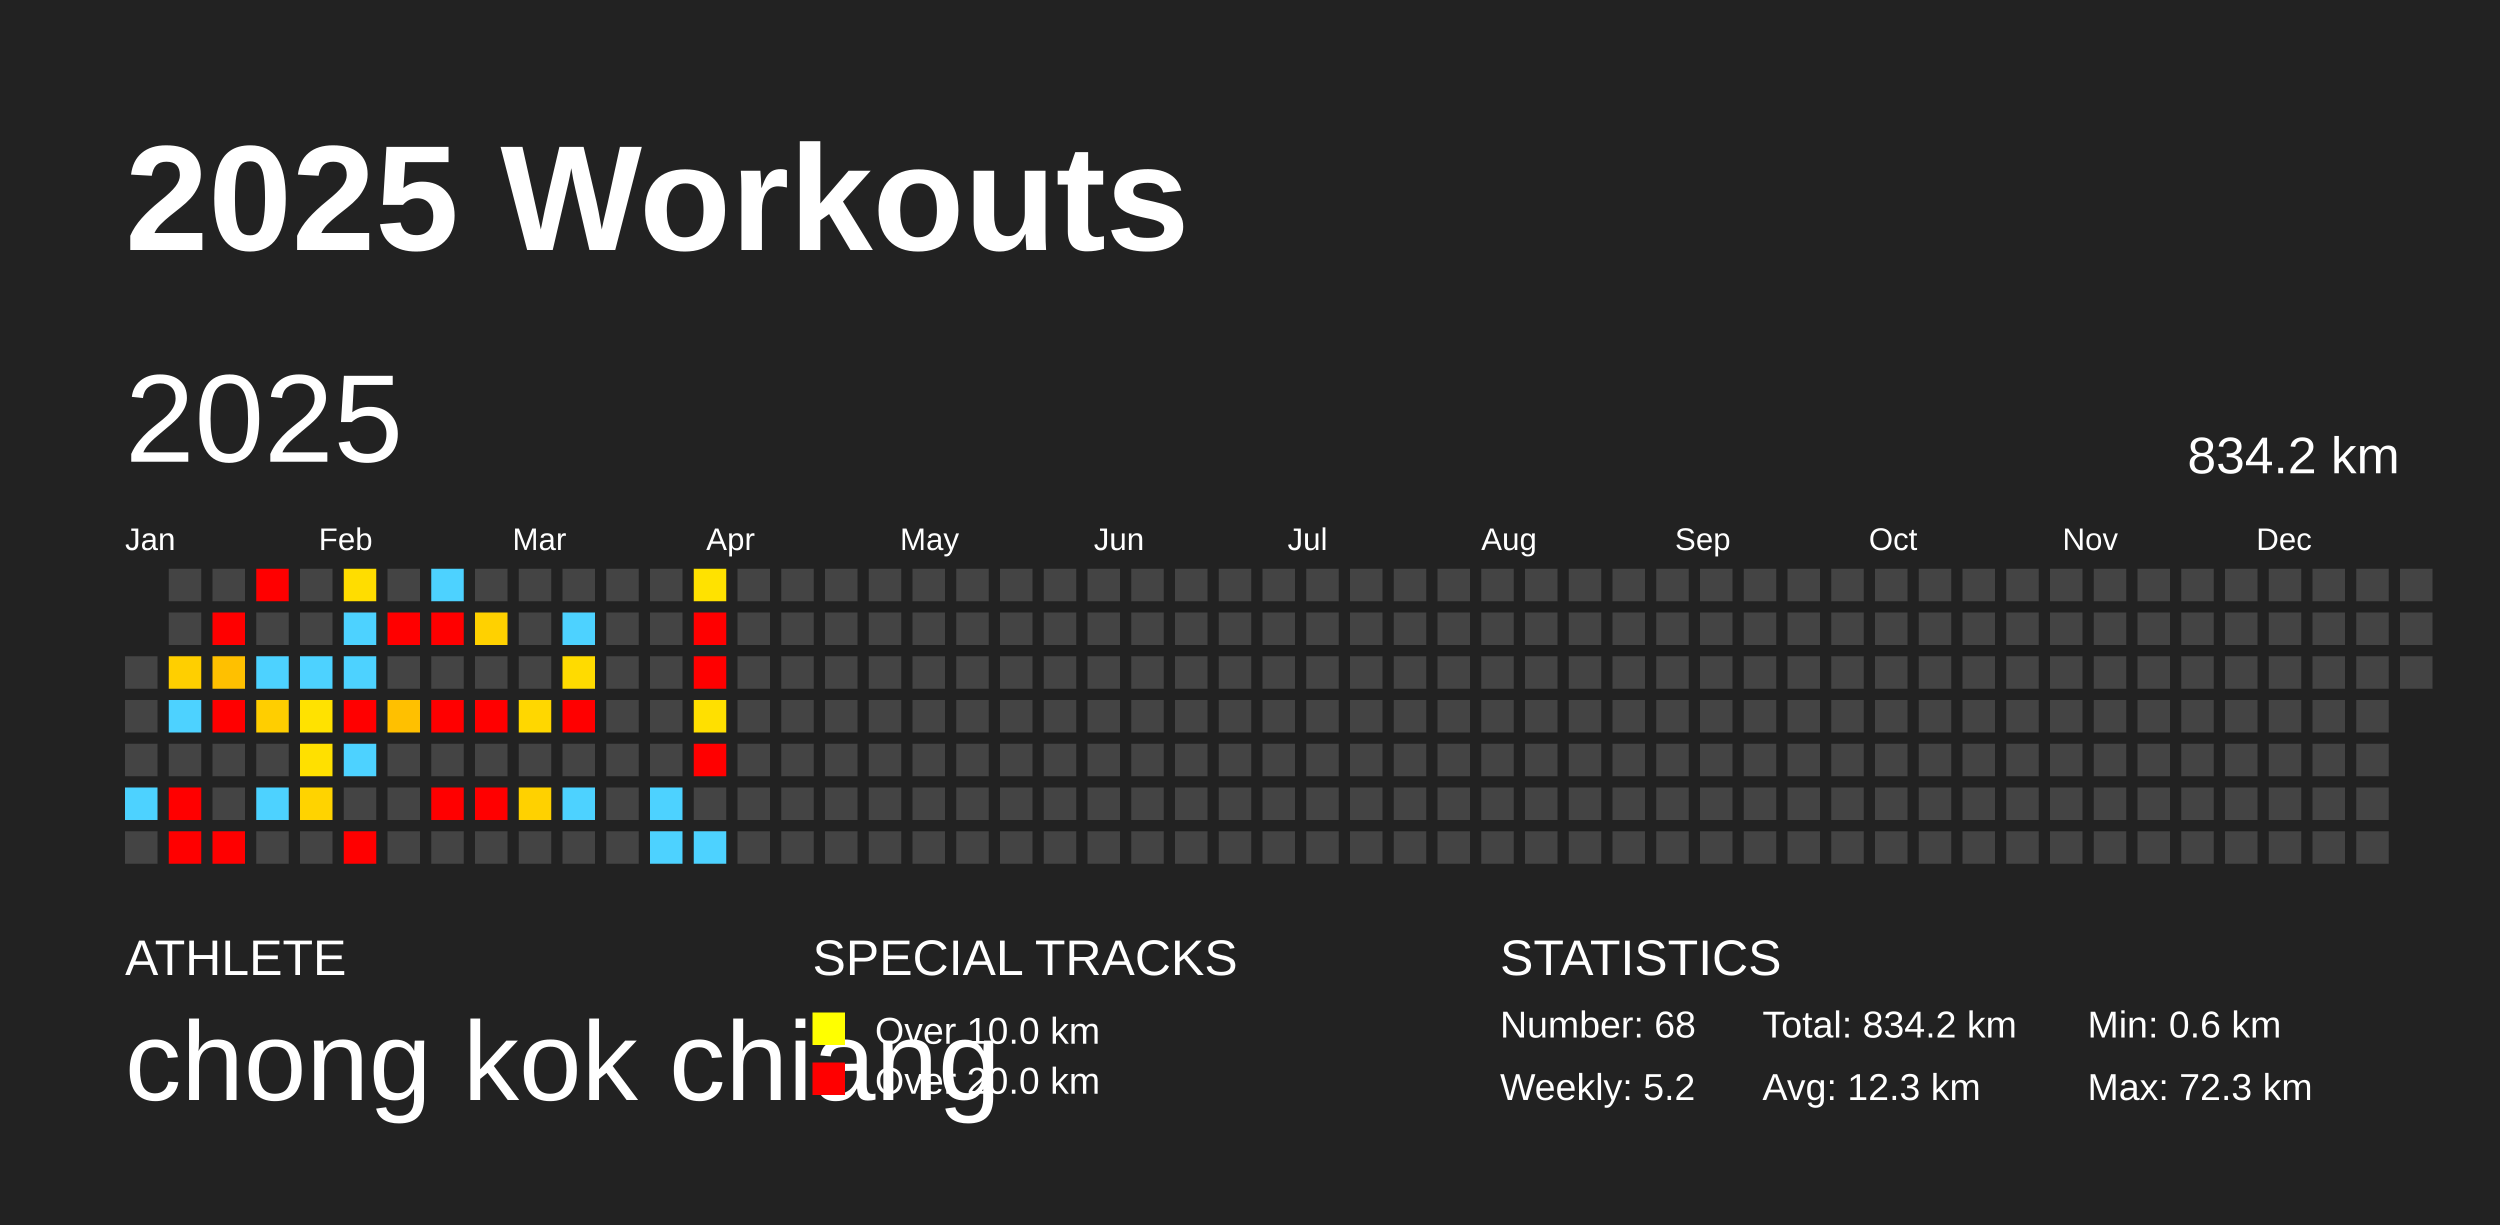
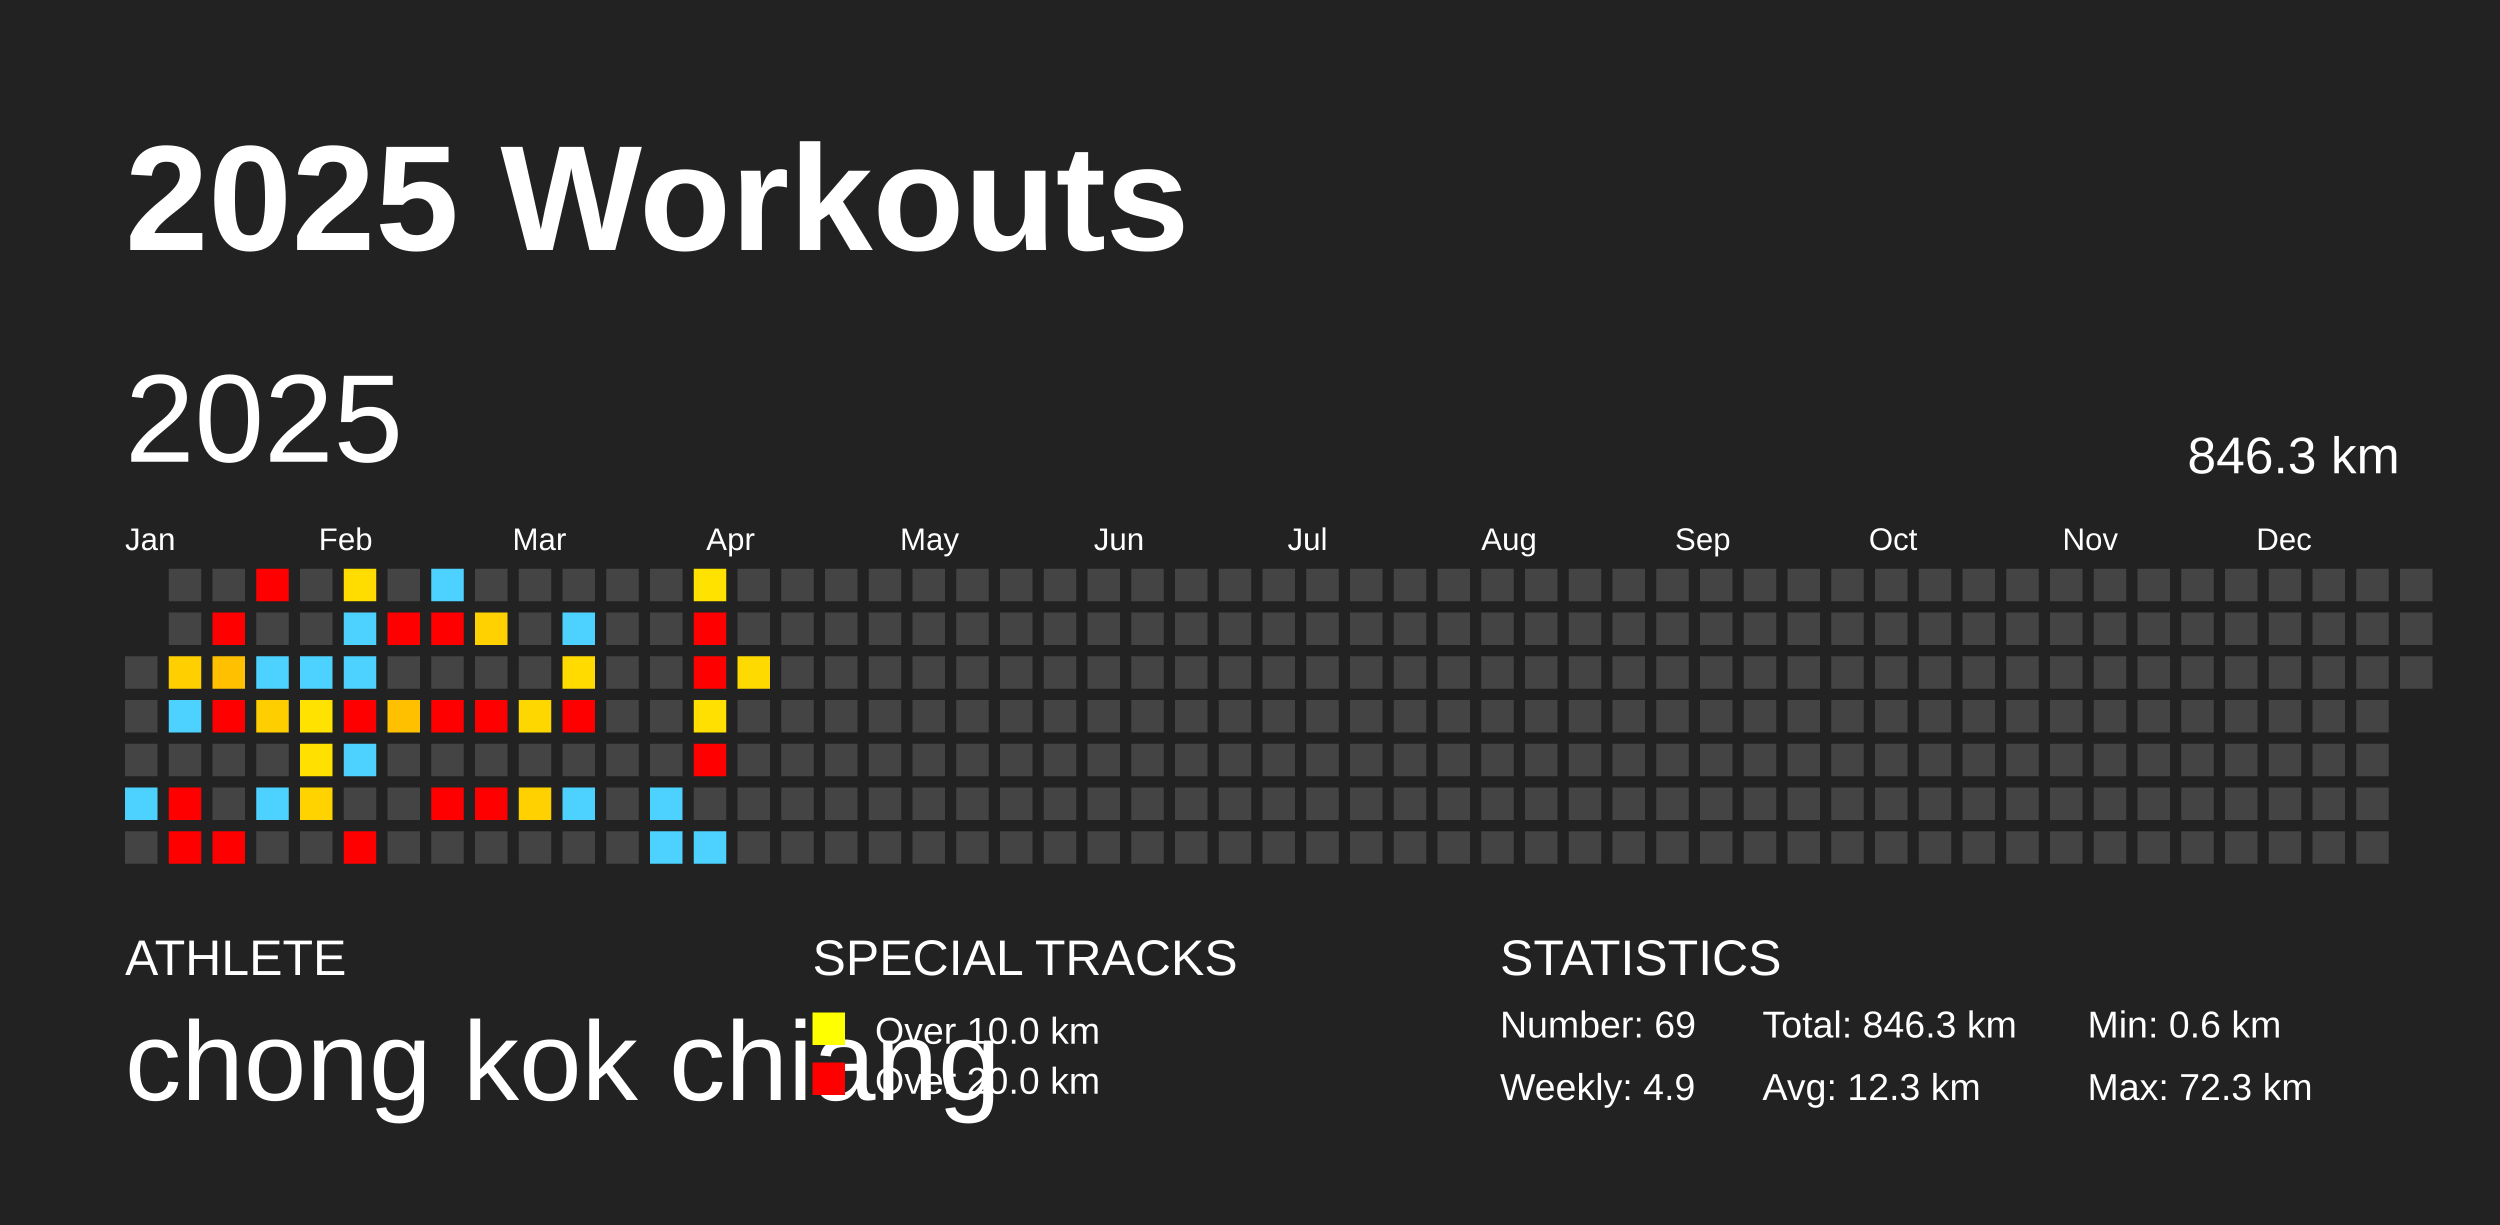
<svg xmlns="http://www.w3.org/2000/svg" baseProfile="full" height="98mm" version="1.1" viewBox="0,0,200,98" width="200mm">
  <defs />
  <rect fill="#222222" height="98" width="200" x="0" y="0" />
  <text fill="#FFFFFF" style="font-size:12px; font-family:Arial; font-weight:bold;" x="10" y="20">2025 Workouts</text>
  <text fill="#FFFFFF" style="font-size:4px; font-family:Arial" x="10" y="78">ATHLETE</text>
  <text fill="#FFFFFF" style="font-size:9px; font-family:Arial" x="10" y="88">chong kok chiang</text>
  <text fill="#FFFFFF" style="font-size:4px; font-family:Arial" x="65" y="78">SPECIAL TRACKS</text>
  <rect fill="yellow" height="2.6" width="2.6" x="65" y="81" />
  <text fill="#FFFFFF" style="font-size:3px; font-family:Arial" x="70" y="83.5">Over 10.0 km</text>
  <rect fill="red" height="2.6" width="2.6" x="65" y="85" />
  <text fill="#FFFFFF" style="font-size:3px; font-family:Arial" x="70" y="87.5">Over 20.0 km</text>
  <text fill="#FFFFFF" style="font-size:4px; font-family:Arial" x="120" y="78">STATISTICS</text>
-   <text fill="#FFFFFF" style="font-size:3px; font-family:Arial" x="120" y="83">Number: 68</text>
-   <text fill="#FFFFFF" style="font-size:3px; font-family:Arial" x="120" y="88">Weekly: 5.2</text>
-   <text fill="#FFFFFF" style="font-size:3px; font-family:Arial" x="141" y="83">Total: 834.2 km</text>
+   <text fill="#FFFFFF" style="font-size:3px; font-family:Arial" x="120" y="83">Number: 69</text>
+   <text fill="#FFFFFF" style="font-size:3px; font-family:Arial" x="120" y="88">Weekly: 4.9</text>
+   <text fill="#FFFFFF" style="font-size:3px; font-family:Arial" x="141" y="83">Total: 846.3 km</text>
  <text fill="#FFFFFF" style="font-size:3px; font-family:Arial" x="141" y="88">Avg: 12.3 km</text>
  <text fill="#FFFFFF" style="font-size:3px; font-family:Arial" x="167" y="83">Min: 0.6 km</text>
  <text fill="#FFFFFF" style="font-size:3px; font-family:Arial" x="167" y="88">Max: 72.3 km</text>
  <text dominant-baseline="hanging" fill="#FFFFFF" style="font-size:10.0px; font-family:Arial;" x="10" y="30">2025</text>
-   <text dominant-baseline="hanging" fill="#FFFFFF" style="font-size:4.125px; font-family:Arial;" x="175" y="35">834.2 km</text>
+   <text dominant-baseline="hanging" fill="#FFFFFF" style="font-size:4.125px; font-family:Arial;" x="175" y="35">846.3 km</text>
  <text fill="#FFFFFF" style="font-size:2.5px; font-family:Arial" x="10.0" y="44">Jan</text>
  <text fill="#FFFFFF" style="font-size:2.5px; font-family:Arial" x="25.5" y="44">Feb</text>
  <text fill="#FFFFFF" style="font-size:2.5px; font-family:Arial" x="41.0" y="44">Mar</text>
  <text fill="#FFFFFF" style="font-size:2.5px; font-family:Arial" x="56.5" y="44">Apr</text>
  <text fill="#FFFFFF" style="font-size:2.5px; font-family:Arial" x="72.0" y="44">May</text>
  <text fill="#FFFFFF" style="font-size:2.5px; font-family:Arial" x="87.5" y="44">Jun</text>
  <text fill="#FFFFFF" style="font-size:2.5px; font-family:Arial" x="103.0" y="44">Jul</text>
  <text fill="#FFFFFF" style="font-size:2.5px; font-family:Arial" x="118.5" y="44">Aug</text>
  <text fill="#FFFFFF" style="font-size:2.5px; font-family:Arial" x="134.0" y="44">Sep</text>
  <text fill="#FFFFFF" style="font-size:2.5px; font-family:Arial" x="149.5" y="44">Oct</text>
  <text fill="#FFFFFF" style="font-size:2.5px; font-family:Arial" x="165.0" y="44">Nov</text>
  <text fill="#FFFFFF" style="font-size:2.5px; font-family:Arial" x="180.5" y="44">Dec</text>
  <rect fill="#444444" height="2.6" width="2.6" x="10.0" y="52.5" />
  <rect fill="#444444" height="2.6" width="2.6" x="10.0" y="56.0" />
  <rect fill="#444444" height="2.6" width="2.6" x="10.0" y="59.5" />
  <rect fill="#4dd2ff" height="2.6" width="2.6" x="10.0" y="63.0" />
  <rect fill="#444444" height="2.6" width="2.6" x="10.0" y="66.5" />
  <rect fill="#444444" height="2.6" width="2.6" x="13.5" y="45.5" />
  <rect fill="#444444" height="2.6" width="2.6" x="13.5" y="49.0" />
  <rect fill="#ffcf00" height="2.6" width="2.6" x="13.5" y="52.5" />
  <rect fill="#4dd2ff" height="2.6" width="2.6" x="13.5" y="56.0" />
  <rect fill="#444444" height="2.6" width="2.6" x="13.5" y="59.5" />
  <rect fill="red" height="2.6" width="2.6" x="13.5" y="63.0" />
  <rect fill="red" height="2.6" width="2.6" x="13.5" y="66.5" />
  <rect fill="#444444" height="2.6" width="2.6" x="17.0" y="45.5" />
  <rect fill="red" height="2.6" width="2.6" x="17.0" y="49.0" />
  <rect fill="#ffc000" height="2.6" width="2.6" x="17.0" y="52.5" />
  <rect fill="red" height="2.6" width="2.6" x="17.0" y="56.0" />
  <rect fill="#444444" height="2.6" width="2.6" x="17.0" y="59.5" />
  <rect fill="#444444" height="2.6" width="2.6" x="17.0" y="63.0" />
  <rect fill="red" height="2.6" width="2.6" x="17.0" y="66.5" />
  <rect fill="red" height="2.6" width="2.6" x="20.5" y="45.5" />
  <rect fill="#444444" height="2.6" width="2.6" x="20.5" y="49.0" />
  <rect fill="#4dd2ff" height="2.6" width="2.6" x="20.5" y="52.5" />
  <rect fill="#ffce00" height="2.6" width="2.6" x="20.5" y="56.0" />
  <rect fill="#444444" height="2.6" width="2.6" x="20.5" y="59.5" />
  <rect fill="#4dd2ff" height="2.6" width="2.6" x="20.5" y="63.0" />
  <rect fill="#444444" height="2.6" width="2.6" x="20.5" y="66.5" />
  <rect fill="#444444" height="2.6" width="2.6" x="24.0" y="45.5" />
  <rect fill="#444444" height="2.6" width="2.6" x="24.0" y="49.0" />
  <rect fill="#4dd2ff" height="2.6" width="2.6" x="24.0" y="52.5" />
  <rect fill="#ffe200" height="2.6" width="2.6" x="24.0" y="56.0" />
  <rect fill="#ffe000" height="2.6" width="2.6" x="24.0" y="59.5" />
  <rect fill="#ffd300" height="2.6" width="2.6" x="24.0" y="63.0" />
  <rect fill="#444444" height="2.6" width="2.6" x="24.0" y="66.5" />
  <rect fill="#ffdd00" height="2.6" width="2.6" x="27.5" y="45.5" />
  <rect fill="#4dd2ff" height="2.6" width="2.6" x="27.5" y="49.0" />
  <rect fill="#4dd2ff" height="2.6" width="2.6" x="27.5" y="52.5" />
  <rect fill="red" height="2.6" width="2.6" x="27.5" y="56.0" />
  <rect fill="#4dd2ff" height="2.6" width="2.6" x="27.5" y="59.5" />
  <rect fill="#444444" height="2.6" width="2.6" x="27.5" y="63.0" />
  <rect fill="red" height="2.6" width="2.6" x="27.5" y="66.5" />
  <rect fill="#444444" height="2.6" width="2.6" x="31.0" y="45.5" />
  <rect fill="red" height="2.6" width="2.6" x="31.0" y="49.0" />
  <rect fill="#444444" height="2.6" width="2.6" x="31.0" y="52.5" />
  <rect fill="#ffc000" height="2.6" width="2.6" x="31.0" y="56.0" />
  <rect fill="#444444" height="2.6" width="2.6" x="31.0" y="59.5" />
  <rect fill="#444444" height="2.6" width="2.6" x="31.0" y="63.0" />
  <rect fill="#444444" height="2.6" width="2.6" x="31.0" y="66.5" />
  <rect fill="#4dd2ff" height="2.6" width="2.6" x="34.5" y="45.5" />
  <rect fill="red" height="2.6" width="2.6" x="34.5" y="49.0" />
  <rect fill="#444444" height="2.6" width="2.6" x="34.5" y="52.5" />
  <rect fill="red" height="2.6" width="2.6" x="34.5" y="56.0" />
  <rect fill="#444444" height="2.6" width="2.6" x="34.5" y="59.5" />
  <rect fill="red" height="2.6" width="2.6" x="34.5" y="63.0" />
  <rect fill="#444444" height="2.6" width="2.6" x="34.5" y="66.5" />
  <rect fill="#444444" height="2.6" width="2.6" x="38.0" y="45.5" />
  <rect fill="#ffd100" height="2.6" width="2.6" x="38.0" y="49.0" />
  <rect fill="#444444" height="2.6" width="2.6" x="38.0" y="52.5" />
  <rect fill="red" height="2.6" width="2.6" x="38.0" y="56.0" />
  <rect fill="#444444" height="2.6" width="2.6" x="38.0" y="59.5" />
  <rect fill="red" height="2.6" width="2.6" x="38.0" y="63.0" />
  <rect fill="#444444" height="2.6" width="2.6" x="38.0" y="66.5" />
  <rect fill="#444444" height="2.6" width="2.6" x="41.5" y="45.5" />
  <rect fill="#444444" height="2.6" width="2.6" x="41.5" y="49.0" />
  <rect fill="#444444" height="2.6" width="2.6" x="41.5" y="52.5" />
  <rect fill="#ffd700" height="2.6" width="2.6" x="41.5" y="56.0" />
  <rect fill="#444444" height="2.6" width="2.6" x="41.5" y="59.5" />
  <rect fill="#ffd100" height="2.6" width="2.6" x="41.5" y="63.0" />
  <rect fill="#444444" height="2.6" width="2.6" x="41.5" y="66.5" />
  <rect fill="#444444" height="2.6" width="2.6" x="45.0" y="45.5" />
  <rect fill="#4dd2ff" height="2.6" width="2.6" x="45.0" y="49.0" />
  <rect fill="#ffdb00" height="2.6" width="2.6" x="45.0" y="52.5" />
  <rect fill="red" height="2.6" width="2.6" x="45.0" y="56.0" />
  <rect fill="#444444" height="2.6" width="2.6" x="45.0" y="59.5" />
  <rect fill="#4dd2ff" height="2.6" width="2.6" x="45.0" y="63.0" />
  <rect fill="#444444" height="2.6" width="2.6" x="45.0" y="66.5" />
  <rect fill="#444444" height="2.6" width="2.6" x="48.5" y="45.5" />
  <rect fill="#444444" height="2.6" width="2.6" x="48.5" y="49.0" />
  <rect fill="#444444" height="2.6" width="2.6" x="48.5" y="52.5" />
  <rect fill="#444444" height="2.6" width="2.6" x="48.5" y="56.0" />
  <rect fill="#444444" height="2.6" width="2.6" x="48.5" y="59.5" />
  <rect fill="#444444" height="2.6" width="2.6" x="48.5" y="63.0" />
  <rect fill="#444444" height="2.6" width="2.6" x="48.5" y="66.5" />
  <rect fill="#444444" height="2.6" width="2.6" x="52.0" y="45.5" />
  <rect fill="#444444" height="2.6" width="2.6" x="52.0" y="49.0" />
  <rect fill="#444444" height="2.6" width="2.6" x="52.0" y="52.5" />
  <rect fill="#444444" height="2.6" width="2.6" x="52.0" y="56.0" />
  <rect fill="#444444" height="2.6" width="2.6" x="52.0" y="59.5" />
  <rect fill="#4dd2ff" height="2.6" width="2.6" x="52.0" y="63.0" />
  <rect fill="#4dd2ff" height="2.6" width="2.6" x="52.0" y="66.5" />
  <rect fill="#ffe200" height="2.6" width="2.6" x="55.5" y="45.5" />
  <rect fill="red" height="2.6" width="2.6" x="55.5" y="49.0" />
  <rect fill="red" height="2.6" width="2.6" x="55.5" y="52.5" />
  <rect fill="#ffe000" height="2.6" width="2.6" x="55.5" y="56.0" />
  <rect fill="red" height="2.6" width="2.6" x="55.5" y="59.5" />
  <rect fill="#444444" height="2.6" width="2.6" x="55.5" y="63.0" />
  <rect fill="#4dd2ff" height="2.6" width="2.6" x="55.5" y="66.5" />
  <rect fill="#444444" height="2.6" width="2.6" x="59.0" y="45.5" />
  <rect fill="#444444" height="2.6" width="2.6" x="59.0" y="49.0" />
-   <rect fill="#444444" height="2.6" width="2.6" x="59.0" y="52.5" />
+   <rect fill="#ffda00" height="2.6" width="2.6" x="59.0" y="52.5" />
  <rect fill="#444444" height="2.6" width="2.6" x="59.0" y="56.0" />
  <rect fill="#444444" height="2.6" width="2.6" x="59.0" y="59.5" />
  <rect fill="#444444" height="2.6" width="2.6" x="59.0" y="63.0" />
  <rect fill="#444444" height="2.6" width="2.6" x="59.0" y="66.5" />
  <rect fill="#444444" height="2.6" width="2.6" x="62.5" y="45.5" />
  <rect fill="#444444" height="2.6" width="2.6" x="62.5" y="49.0" />
  <rect fill="#444444" height="2.6" width="2.6" x="62.5" y="52.5" />
  <rect fill="#444444" height="2.6" width="2.6" x="62.5" y="56.0" />
  <rect fill="#444444" height="2.6" width="2.6" x="62.5" y="59.5" />
  <rect fill="#444444" height="2.6" width="2.6" x="62.5" y="63.0" />
  <rect fill="#444444" height="2.6" width="2.6" x="62.5" y="66.5" />
  <rect fill="#444444" height="2.6" width="2.6" x="66.0" y="45.5" />
  <rect fill="#444444" height="2.6" width="2.6" x="66.0" y="49.0" />
  <rect fill="#444444" height="2.6" width="2.6" x="66.0" y="52.5" />
  <rect fill="#444444" height="2.6" width="2.6" x="66.0" y="56.0" />
  <rect fill="#444444" height="2.6" width="2.6" x="66.0" y="59.5" />
  <rect fill="#444444" height="2.6" width="2.6" x="66.0" y="63.0" />
  <rect fill="#444444" height="2.6" width="2.6" x="66.0" y="66.5" />
  <rect fill="#444444" height="2.6" width="2.6" x="69.5" y="45.5" />
  <rect fill="#444444" height="2.6" width="2.6" x="69.5" y="49.0" />
  <rect fill="#444444" height="2.6" width="2.6" x="69.5" y="52.5" />
  <rect fill="#444444" height="2.6" width="2.6" x="69.5" y="56.0" />
  <rect fill="#444444" height="2.6" width="2.6" x="69.5" y="59.5" />
  <rect fill="#444444" height="2.6" width="2.6" x="69.5" y="63.0" />
  <rect fill="#444444" height="2.6" width="2.6" x="69.5" y="66.5" />
  <rect fill="#444444" height="2.6" width="2.6" x="73.0" y="45.5" />
  <rect fill="#444444" height="2.6" width="2.6" x="73.0" y="49.0" />
  <rect fill="#444444" height="2.6" width="2.6" x="73.0" y="52.5" />
  <rect fill="#444444" height="2.6" width="2.6" x="73.0" y="56.0" />
  <rect fill="#444444" height="2.6" width="2.6" x="73.0" y="59.5" />
  <rect fill="#444444" height="2.6" width="2.6" x="73.0" y="63.0" />
  <rect fill="#444444" height="2.6" width="2.6" x="73.0" y="66.5" />
  <rect fill="#444444" height="2.6" width="2.6" x="76.5" y="45.5" />
  <rect fill="#444444" height="2.6" width="2.6" x="76.5" y="49.0" />
  <rect fill="#444444" height="2.6" width="2.6" x="76.5" y="52.5" />
  <rect fill="#444444" height="2.6" width="2.6" x="76.5" y="56.0" />
  <rect fill="#444444" height="2.6" width="2.6" x="76.5" y="59.5" />
  <rect fill="#444444" height="2.6" width="2.6" x="76.5" y="63.0" />
  <rect fill="#444444" height="2.6" width="2.6" x="76.5" y="66.5" />
  <rect fill="#444444" height="2.6" width="2.6" x="80.0" y="45.5" />
  <rect fill="#444444" height="2.6" width="2.6" x="80.0" y="49.0" />
  <rect fill="#444444" height="2.6" width="2.6" x="80.0" y="52.5" />
  <rect fill="#444444" height="2.6" width="2.6" x="80.0" y="56.0" />
  <rect fill="#444444" height="2.6" width="2.6" x="80.0" y="59.5" />
  <rect fill="#444444" height="2.6" width="2.6" x="80.0" y="63.0" />
  <rect fill="#444444" height="2.6" width="2.6" x="80.0" y="66.5" />
  <rect fill="#444444" height="2.6" width="2.6" x="83.5" y="45.5" />
  <rect fill="#444444" height="2.6" width="2.6" x="83.5" y="49.0" />
  <rect fill="#444444" height="2.6" width="2.6" x="83.5" y="52.5" />
  <rect fill="#444444" height="2.6" width="2.6" x="83.5" y="56.0" />
  <rect fill="#444444" height="2.6" width="2.6" x="83.5" y="59.5" />
  <rect fill="#444444" height="2.6" width="2.6" x="83.5" y="63.0" />
  <rect fill="#444444" height="2.6" width="2.6" x="83.5" y="66.5" />
  <rect fill="#444444" height="2.6" width="2.6" x="87.0" y="45.5" />
  <rect fill="#444444" height="2.6" width="2.6" x="87.0" y="49.0" />
  <rect fill="#444444" height="2.6" width="2.6" x="87.0" y="52.5" />
  <rect fill="#444444" height="2.6" width="2.6" x="87.0" y="56.0" />
  <rect fill="#444444" height="2.6" width="2.6" x="87.0" y="59.5" />
  <rect fill="#444444" height="2.6" width="2.6" x="87.0" y="63.0" />
  <rect fill="#444444" height="2.6" width="2.6" x="87.0" y="66.5" />
  <rect fill="#444444" height="2.6" width="2.6" x="90.5" y="45.5" />
  <rect fill="#444444" height="2.6" width="2.6" x="90.5" y="49.0" />
  <rect fill="#444444" height="2.6" width="2.6" x="90.5" y="52.5" />
  <rect fill="#444444" height="2.6" width="2.6" x="90.5" y="56.0" />
  <rect fill="#444444" height="2.6" width="2.6" x="90.5" y="59.5" />
  <rect fill="#444444" height="2.6" width="2.6" x="90.5" y="63.0" />
  <rect fill="#444444" height="2.6" width="2.6" x="90.5" y="66.5" />
  <rect fill="#444444" height="2.6" width="2.6" x="94.0" y="45.5" />
  <rect fill="#444444" height="2.6" width="2.6" x="94.0" y="49.0" />
  <rect fill="#444444" height="2.6" width="2.6" x="94.0" y="52.5" />
  <rect fill="#444444" height="2.6" width="2.6" x="94.0" y="56.0" />
  <rect fill="#444444" height="2.6" width="2.6" x="94.0" y="59.5" />
  <rect fill="#444444" height="2.6" width="2.6" x="94.0" y="63.0" />
  <rect fill="#444444" height="2.6" width="2.6" x="94.0" y="66.5" />
  <rect fill="#444444" height="2.6" width="2.6" x="97.5" y="45.5" />
  <rect fill="#444444" height="2.6" width="2.6" x="97.5" y="49.0" />
  <rect fill="#444444" height="2.6" width="2.6" x="97.5" y="52.5" />
  <rect fill="#444444" height="2.6" width="2.6" x="97.5" y="56.0" />
  <rect fill="#444444" height="2.6" width="2.6" x="97.5" y="59.5" />
  <rect fill="#444444" height="2.6" width="2.6" x="97.5" y="63.0" />
  <rect fill="#444444" height="2.6" width="2.6" x="97.5" y="66.5" />
  <rect fill="#444444" height="2.6" width="2.6" x="101.0" y="45.5" />
  <rect fill="#444444" height="2.6" width="2.6" x="101.0" y="49.0" />
  <rect fill="#444444" height="2.6" width="2.6" x="101.0" y="52.5" />
  <rect fill="#444444" height="2.6" width="2.6" x="101.0" y="56.0" />
  <rect fill="#444444" height="2.6" width="2.6" x="101.0" y="59.5" />
  <rect fill="#444444" height="2.6" width="2.6" x="101.0" y="63.0" />
  <rect fill="#444444" height="2.6" width="2.6" x="101.0" y="66.5" />
  <rect fill="#444444" height="2.6" width="2.6" x="104.5" y="45.5" />
  <rect fill="#444444" height="2.6" width="2.6" x="104.5" y="49.0" />
  <rect fill="#444444" height="2.6" width="2.6" x="104.5" y="52.5" />
  <rect fill="#444444" height="2.6" width="2.6" x="104.5" y="56.0" />
  <rect fill="#444444" height="2.6" width="2.6" x="104.5" y="59.5" />
  <rect fill="#444444" height="2.6" width="2.6" x="104.5" y="63.0" />
  <rect fill="#444444" height="2.6" width="2.6" x="104.5" y="66.5" />
  <rect fill="#444444" height="2.6" width="2.6" x="108.0" y="45.5" />
  <rect fill="#444444" height="2.6" width="2.6" x="108.0" y="49.0" />
  <rect fill="#444444" height="2.6" width="2.6" x="108.0" y="52.5" />
  <rect fill="#444444" height="2.6" width="2.6" x="108.0" y="56.0" />
  <rect fill="#444444" height="2.6" width="2.6" x="108.0" y="59.5" />
  <rect fill="#444444" height="2.6" width="2.6" x="108.0" y="63.0" />
  <rect fill="#444444" height="2.6" width="2.6" x="108.0" y="66.5" />
  <rect fill="#444444" height="2.6" width="2.6" x="111.5" y="45.5" />
  <rect fill="#444444" height="2.6" width="2.6" x="111.5" y="49.0" />
  <rect fill="#444444" height="2.6" width="2.6" x="111.5" y="52.5" />
  <rect fill="#444444" height="2.6" width="2.6" x="111.5" y="56.0" />
  <rect fill="#444444" height="2.6" width="2.6" x="111.5" y="59.5" />
  <rect fill="#444444" height="2.6" width="2.6" x="111.5" y="63.0" />
  <rect fill="#444444" height="2.6" width="2.6" x="111.5" y="66.5" />
  <rect fill="#444444" height="2.6" width="2.6" x="115.0" y="45.5" />
  <rect fill="#444444" height="2.6" width="2.6" x="115.0" y="49.0" />
  <rect fill="#444444" height="2.6" width="2.6" x="115.0" y="52.5" />
  <rect fill="#444444" height="2.6" width="2.6" x="115.0" y="56.0" />
  <rect fill="#444444" height="2.6" width="2.6" x="115.0" y="59.5" />
  <rect fill="#444444" height="2.6" width="2.6" x="115.0" y="63.0" />
  <rect fill="#444444" height="2.6" width="2.6" x="115.0" y="66.5" />
  <rect fill="#444444" height="2.6" width="2.6" x="118.5" y="45.5" />
  <rect fill="#444444" height="2.6" width="2.6" x="118.5" y="49.0" />
  <rect fill="#444444" height="2.6" width="2.6" x="118.5" y="52.5" />
  <rect fill="#444444" height="2.6" width="2.6" x="118.5" y="56.0" />
  <rect fill="#444444" height="2.6" width="2.6" x="118.5" y="59.5" />
  <rect fill="#444444" height="2.6" width="2.6" x="118.5" y="63.0" />
  <rect fill="#444444" height="2.6" width="2.6" x="118.5" y="66.5" />
  <rect fill="#444444" height="2.6" width="2.6" x="122.0" y="45.5" />
  <rect fill="#444444" height="2.6" width="2.6" x="122.0" y="49.0" />
  <rect fill="#444444" height="2.6" width="2.6" x="122.0" y="52.5" />
  <rect fill="#444444" height="2.6" width="2.6" x="122.0" y="56.0" />
  <rect fill="#444444" height="2.6" width="2.6" x="122.0" y="59.5" />
  <rect fill="#444444" height="2.6" width="2.6" x="122.0" y="63.0" />
  <rect fill="#444444" height="2.6" width="2.6" x="122.0" y="66.5" />
  <rect fill="#444444" height="2.6" width="2.6" x="125.5" y="45.5" />
  <rect fill="#444444" height="2.6" width="2.6" x="125.5" y="49.0" />
  <rect fill="#444444" height="2.6" width="2.6" x="125.5" y="52.5" />
  <rect fill="#444444" height="2.6" width="2.6" x="125.5" y="56.0" />
  <rect fill="#444444" height="2.6" width="2.6" x="125.5" y="59.5" />
  <rect fill="#444444" height="2.6" width="2.6" x="125.5" y="63.0" />
  <rect fill="#444444" height="2.6" width="2.6" x="125.5" y="66.5" />
  <rect fill="#444444" height="2.6" width="2.6" x="129.0" y="45.5" />
  <rect fill="#444444" height="2.6" width="2.6" x="129.0" y="49.0" />
  <rect fill="#444444" height="2.6" width="2.6" x="129.0" y="52.5" />
  <rect fill="#444444" height="2.6" width="2.6" x="129.0" y="56.0" />
  <rect fill="#444444" height="2.6" width="2.6" x="129.0" y="59.5" />
  <rect fill="#444444" height="2.6" width="2.6" x="129.0" y="63.0" />
  <rect fill="#444444" height="2.6" width="2.6" x="129.0" y="66.5" />
  <rect fill="#444444" height="2.6" width="2.6" x="132.5" y="45.5" />
  <rect fill="#444444" height="2.6" width="2.6" x="132.5" y="49.0" />
  <rect fill="#444444" height="2.6" width="2.6" x="132.5" y="52.5" />
  <rect fill="#444444" height="2.6" width="2.6" x="132.5" y="56.0" />
  <rect fill="#444444" height="2.6" width="2.6" x="132.5" y="59.5" />
  <rect fill="#444444" height="2.6" width="2.6" x="132.5" y="63.0" />
  <rect fill="#444444" height="2.6" width="2.6" x="132.5" y="66.5" />
  <rect fill="#444444" height="2.6" width="2.6" x="136.0" y="45.5" />
  <rect fill="#444444" height="2.6" width="2.6" x="136.0" y="49.0" />
  <rect fill="#444444" height="2.6" width="2.6" x="136.0" y="52.5" />
  <rect fill="#444444" height="2.6" width="2.6" x="136.0" y="56.0" />
  <rect fill="#444444" height="2.6" width="2.6" x="136.0" y="59.5" />
  <rect fill="#444444" height="2.6" width="2.6" x="136.0" y="63.0" />
  <rect fill="#444444" height="2.6" width="2.6" x="136.0" y="66.5" />
  <rect fill="#444444" height="2.6" width="2.6" x="139.5" y="45.5" />
  <rect fill="#444444" height="2.6" width="2.6" x="139.5" y="49.0" />
  <rect fill="#444444" height="2.6" width="2.6" x="139.5" y="52.5" />
  <rect fill="#444444" height="2.6" width="2.6" x="139.5" y="56.0" />
  <rect fill="#444444" height="2.6" width="2.6" x="139.5" y="59.5" />
  <rect fill="#444444" height="2.6" width="2.6" x="139.5" y="63.0" />
  <rect fill="#444444" height="2.6" width="2.6" x="139.5" y="66.5" />
  <rect fill="#444444" height="2.6" width="2.6" x="143.0" y="45.5" />
  <rect fill="#444444" height="2.6" width="2.6" x="143.0" y="49.0" />
  <rect fill="#444444" height="2.6" width="2.6" x="143.0" y="52.5" />
  <rect fill="#444444" height="2.6" width="2.6" x="143.0" y="56.0" />
  <rect fill="#444444" height="2.6" width="2.6" x="143.0" y="59.5" />
  <rect fill="#444444" height="2.6" width="2.6" x="143.0" y="63.0" />
  <rect fill="#444444" height="2.6" width="2.6" x="143.0" y="66.5" />
  <rect fill="#444444" height="2.6" width="2.6" x="146.5" y="45.5" />
  <rect fill="#444444" height="2.6" width="2.6" x="146.5" y="49.0" />
  <rect fill="#444444" height="2.6" width="2.6" x="146.5" y="52.5" />
  <rect fill="#444444" height="2.6" width="2.6" x="146.5" y="56.0" />
  <rect fill="#444444" height="2.6" width="2.6" x="146.5" y="59.5" />
  <rect fill="#444444" height="2.6" width="2.6" x="146.5" y="63.0" />
  <rect fill="#444444" height="2.6" width="2.6" x="146.5" y="66.5" />
  <rect fill="#444444" height="2.6" width="2.6" x="150.0" y="45.5" />
  <rect fill="#444444" height="2.6" width="2.6" x="150.0" y="49.0" />
  <rect fill="#444444" height="2.6" width="2.6" x="150.0" y="52.5" />
  <rect fill="#444444" height="2.6" width="2.6" x="150.0" y="56.0" />
  <rect fill="#444444" height="2.6" width="2.6" x="150.0" y="59.5" />
  <rect fill="#444444" height="2.6" width="2.6" x="150.0" y="63.0" />
  <rect fill="#444444" height="2.6" width="2.6" x="150.0" y="66.5" />
  <rect fill="#444444" height="2.6" width="2.6" x="153.5" y="45.5" />
  <rect fill="#444444" height="2.6" width="2.6" x="153.5" y="49.0" />
  <rect fill="#444444" height="2.6" width="2.6" x="153.5" y="52.5" />
  <rect fill="#444444" height="2.6" width="2.6" x="153.5" y="56.0" />
  <rect fill="#444444" height="2.6" width="2.6" x="153.5" y="59.5" />
  <rect fill="#444444" height="2.6" width="2.6" x="153.5" y="63.0" />
  <rect fill="#444444" height="2.6" width="2.6" x="153.5" y="66.5" />
  <rect fill="#444444" height="2.6" width="2.6" x="157.0" y="45.5" />
  <rect fill="#444444" height="2.6" width="2.6" x="157.0" y="49.0" />
  <rect fill="#444444" height="2.6" width="2.6" x="157.0" y="52.5" />
  <rect fill="#444444" height="2.6" width="2.6" x="157.0" y="56.0" />
  <rect fill="#444444" height="2.6" width="2.6" x="157.0" y="59.5" />
  <rect fill="#444444" height="2.6" width="2.6" x="157.0" y="63.0" />
  <rect fill="#444444" height="2.6" width="2.6" x="157.0" y="66.5" />
  <rect fill="#444444" height="2.6" width="2.6" x="160.5" y="45.5" />
  <rect fill="#444444" height="2.6" width="2.6" x="160.5" y="49.0" />
  <rect fill="#444444" height="2.6" width="2.6" x="160.5" y="52.5" />
  <rect fill="#444444" height="2.6" width="2.6" x="160.5" y="56.0" />
  <rect fill="#444444" height="2.6" width="2.6" x="160.5" y="59.5" />
  <rect fill="#444444" height="2.6" width="2.6" x="160.5" y="63.0" />
  <rect fill="#444444" height="2.6" width="2.6" x="160.5" y="66.5" />
  <rect fill="#444444" height="2.6" width="2.6" x="164.0" y="45.5" />
  <rect fill="#444444" height="2.6" width="2.6" x="164.0" y="49.0" />
  <rect fill="#444444" height="2.6" width="2.6" x="164.0" y="52.5" />
  <rect fill="#444444" height="2.6" width="2.6" x="164.0" y="56.0" />
  <rect fill="#444444" height="2.6" width="2.6" x="164.0" y="59.5" />
  <rect fill="#444444" height="2.6" width="2.6" x="164.0" y="63.0" />
  <rect fill="#444444" height="2.6" width="2.6" x="164.0" y="66.5" />
  <rect fill="#444444" height="2.6" width="2.6" x="167.5" y="45.5" />
  <rect fill="#444444" height="2.6" width="2.6" x="167.5" y="49.0" />
  <rect fill="#444444" height="2.6" width="2.6" x="167.5" y="52.5" />
  <rect fill="#444444" height="2.6" width="2.6" x="167.5" y="56.0" />
  <rect fill="#444444" height="2.6" width="2.6" x="167.5" y="59.5" />
  <rect fill="#444444" height="2.6" width="2.6" x="167.5" y="63.0" />
  <rect fill="#444444" height="2.6" width="2.6" x="167.5" y="66.5" />
  <rect fill="#444444" height="2.6" width="2.6" x="171.0" y="45.5" />
  <rect fill="#444444" height="2.6" width="2.6" x="171.0" y="49.0" />
  <rect fill="#444444" height="2.6" width="2.6" x="171.0" y="52.5" />
  <rect fill="#444444" height="2.6" width="2.6" x="171.0" y="56.0" />
  <rect fill="#444444" height="2.6" width="2.6" x="171.0" y="59.5" />
  <rect fill="#444444" height="2.6" width="2.6" x="171.0" y="63.0" />
  <rect fill="#444444" height="2.6" width="2.6" x="171.0" y="66.5" />
  <rect fill="#444444" height="2.6" width="2.6" x="174.5" y="45.5" />
  <rect fill="#444444" height="2.6" width="2.6" x="174.5" y="49.0" />
  <rect fill="#444444" height="2.6" width="2.6" x="174.5" y="52.5" />
  <rect fill="#444444" height="2.6" width="2.6" x="174.5" y="56.0" />
  <rect fill="#444444" height="2.6" width="2.6" x="174.5" y="59.5" />
  <rect fill="#444444" height="2.6" width="2.6" x="174.5" y="63.0" />
  <rect fill="#444444" height="2.6" width="2.6" x="174.5" y="66.5" />
  <rect fill="#444444" height="2.6" width="2.6" x="178.0" y="45.5" />
  <rect fill="#444444" height="2.6" width="2.6" x="178.0" y="49.0" />
  <rect fill="#444444" height="2.6" width="2.6" x="178.0" y="52.5" />
  <rect fill="#444444" height="2.6" width="2.6" x="178.0" y="56.0" />
  <rect fill="#444444" height="2.6" width="2.6" x="178.0" y="59.5" />
  <rect fill="#444444" height="2.6" width="2.6" x="178.0" y="63.0" />
  <rect fill="#444444" height="2.6" width="2.6" x="178.0" y="66.5" />
  <rect fill="#444444" height="2.6" width="2.6" x="181.5" y="45.5" />
  <rect fill="#444444" height="2.6" width="2.6" x="181.5" y="49.0" />
  <rect fill="#444444" height="2.6" width="2.6" x="181.5" y="52.5" />
  <rect fill="#444444" height="2.6" width="2.6" x="181.5" y="56.0" />
  <rect fill="#444444" height="2.6" width="2.6" x="181.5" y="59.5" />
  <rect fill="#444444" height="2.6" width="2.6" x="181.5" y="63.0" />
  <rect fill="#444444" height="2.6" width="2.6" x="181.5" y="66.5" />
  <rect fill="#444444" height="2.6" width="2.6" x="185.0" y="45.5" />
  <rect fill="#444444" height="2.6" width="2.6" x="185.0" y="49.0" />
  <rect fill="#444444" height="2.6" width="2.6" x="185.0" y="52.5" />
  <rect fill="#444444" height="2.6" width="2.6" x="185.0" y="56.0" />
  <rect fill="#444444" height="2.6" width="2.6" x="185.0" y="59.5" />
  <rect fill="#444444" height="2.6" width="2.6" x="185.0" y="63.0" />
  <rect fill="#444444" height="2.6" width="2.6" x="185.0" y="66.5" />
  <rect fill="#444444" height="2.6" width="2.6" x="188.5" y="45.5" />
  <rect fill="#444444" height="2.6" width="2.6" x="188.5" y="49.0" />
  <rect fill="#444444" height="2.6" width="2.6" x="188.5" y="52.5" />
  <rect fill="#444444" height="2.6" width="2.6" x="188.5" y="56.0" />
  <rect fill="#444444" height="2.6" width="2.6" x="188.5" y="59.5" />
  <rect fill="#444444" height="2.6" width="2.6" x="188.5" y="63.0" />
  <rect fill="#444444" height="2.6" width="2.6" x="188.5" y="66.5" />
  <rect fill="#444444" height="2.6" width="2.6" x="192.0" y="45.5" />
  <rect fill="#444444" height="2.6" width="2.6" x="192.0" y="49.0" />
  <rect fill="#444444" height="2.6" width="2.6" x="192.0" y="52.5" />
</svg>
